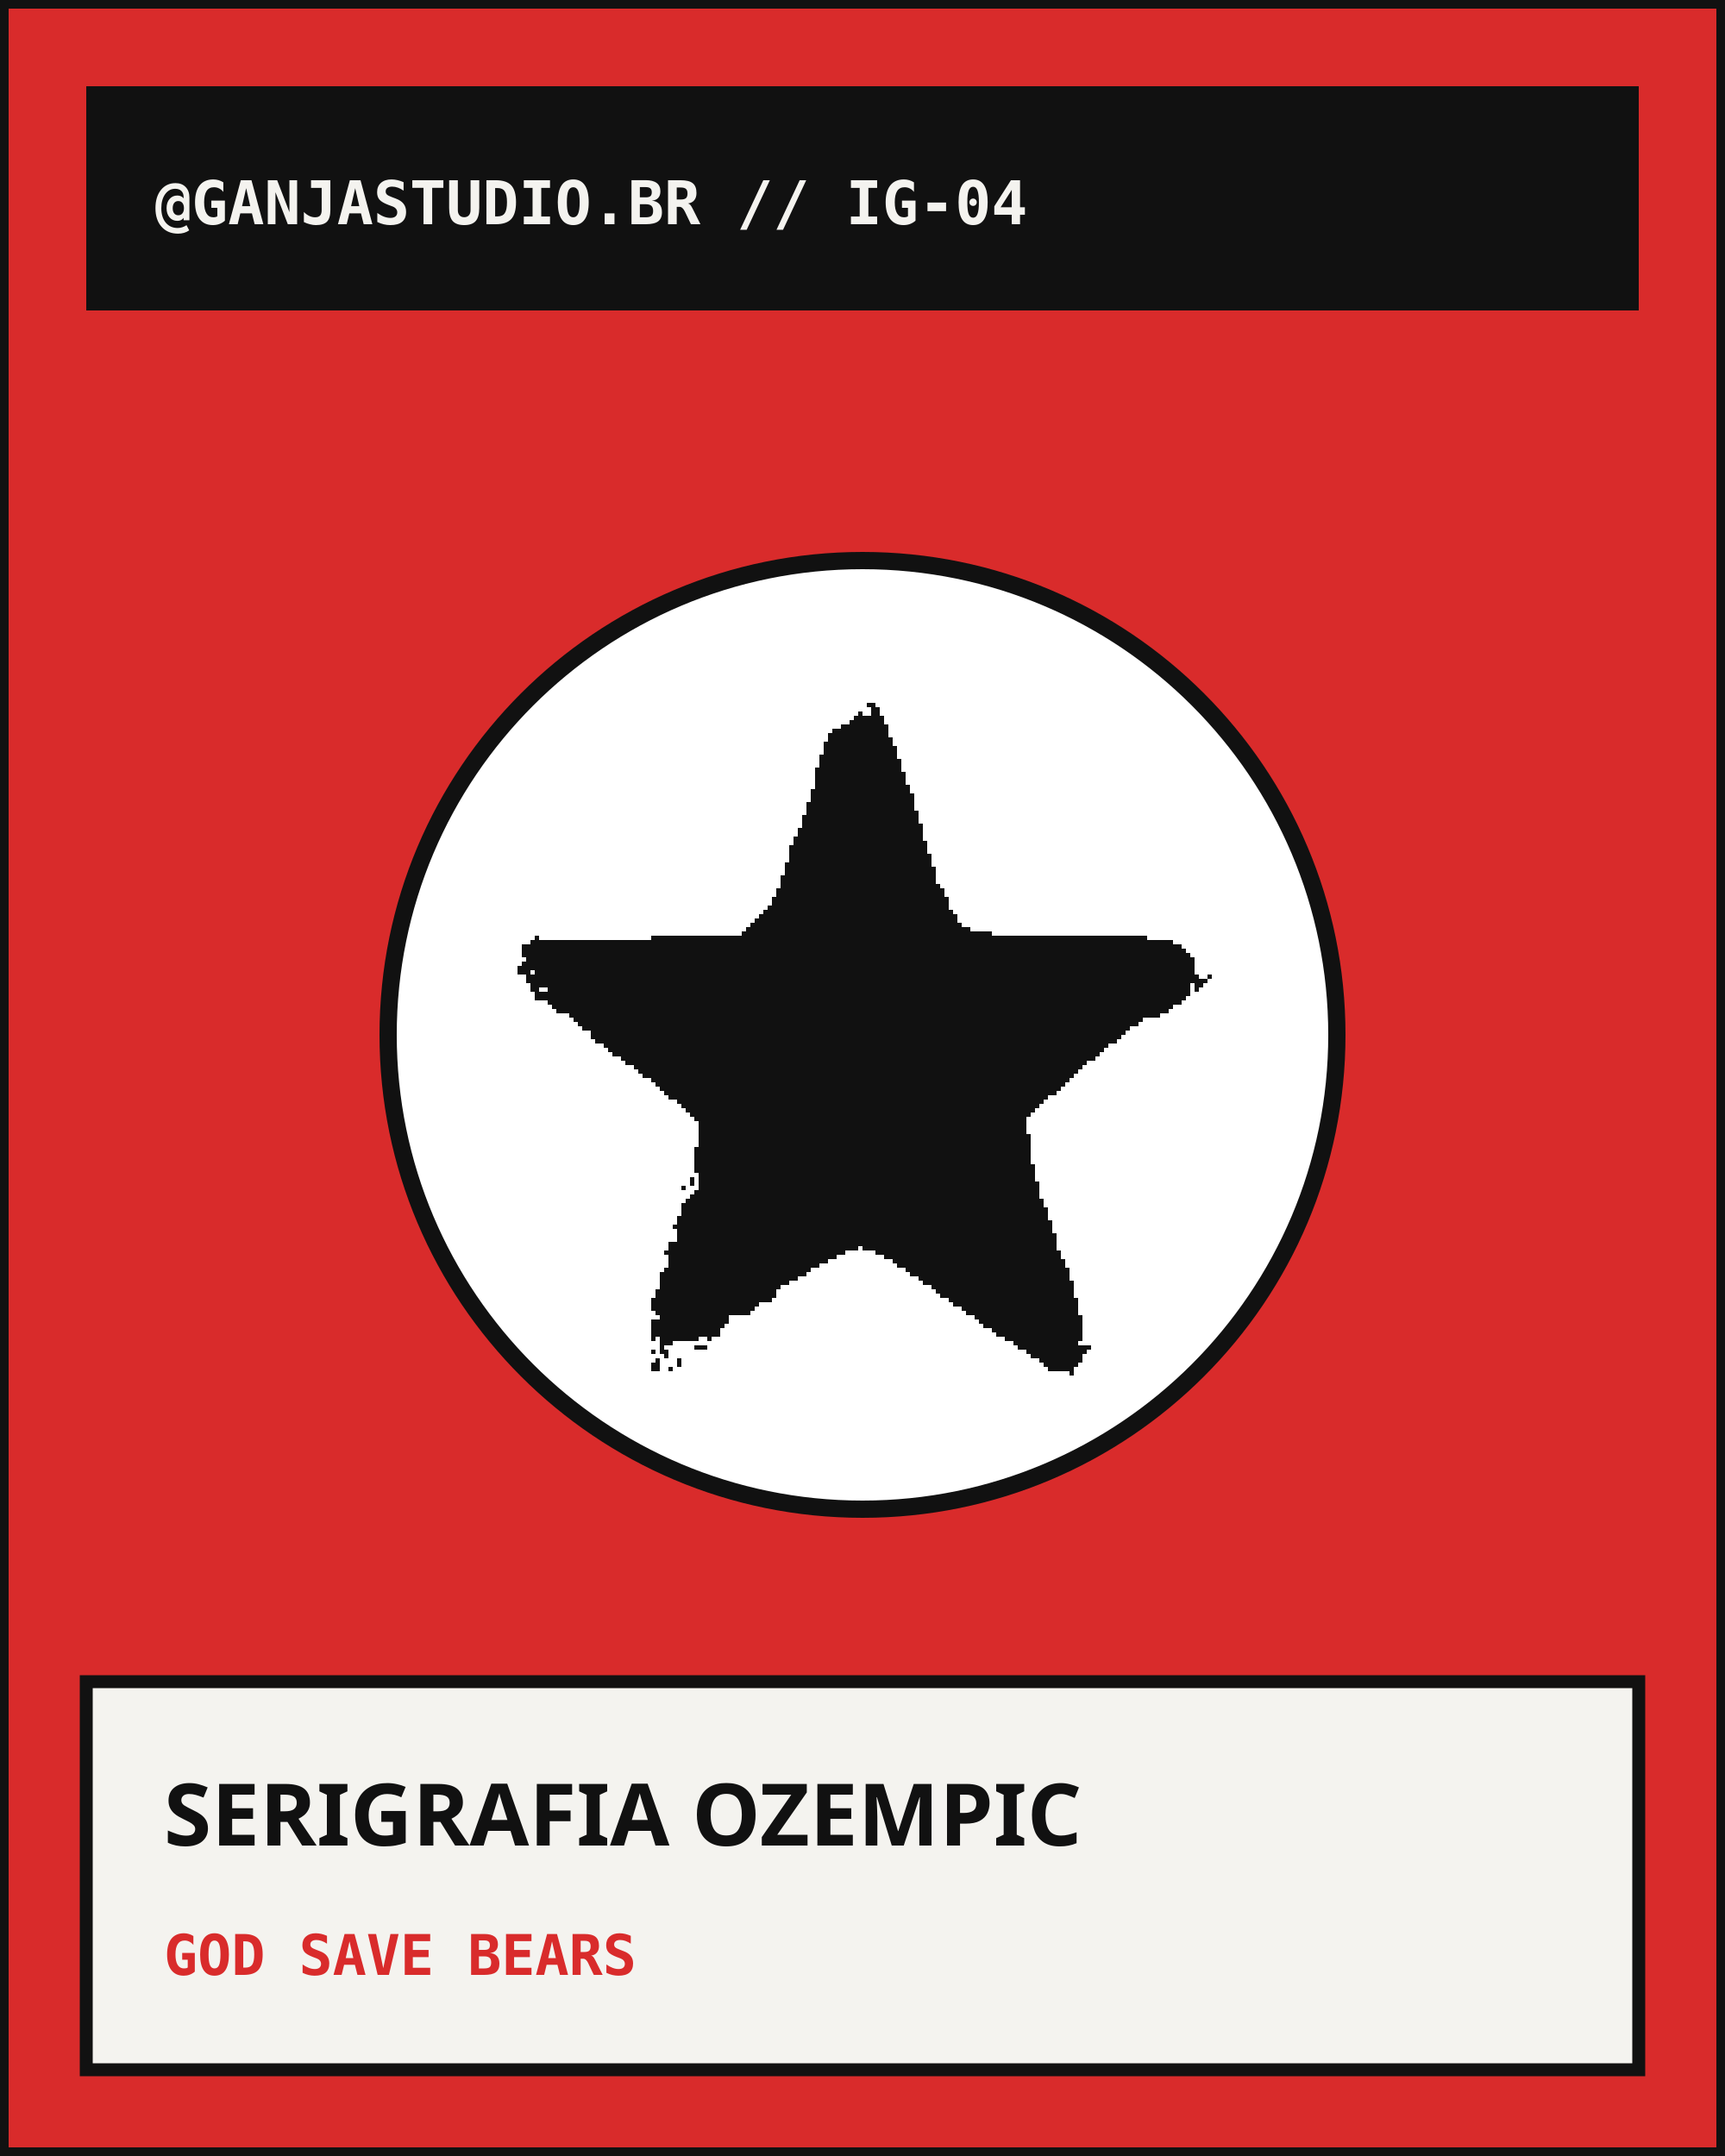
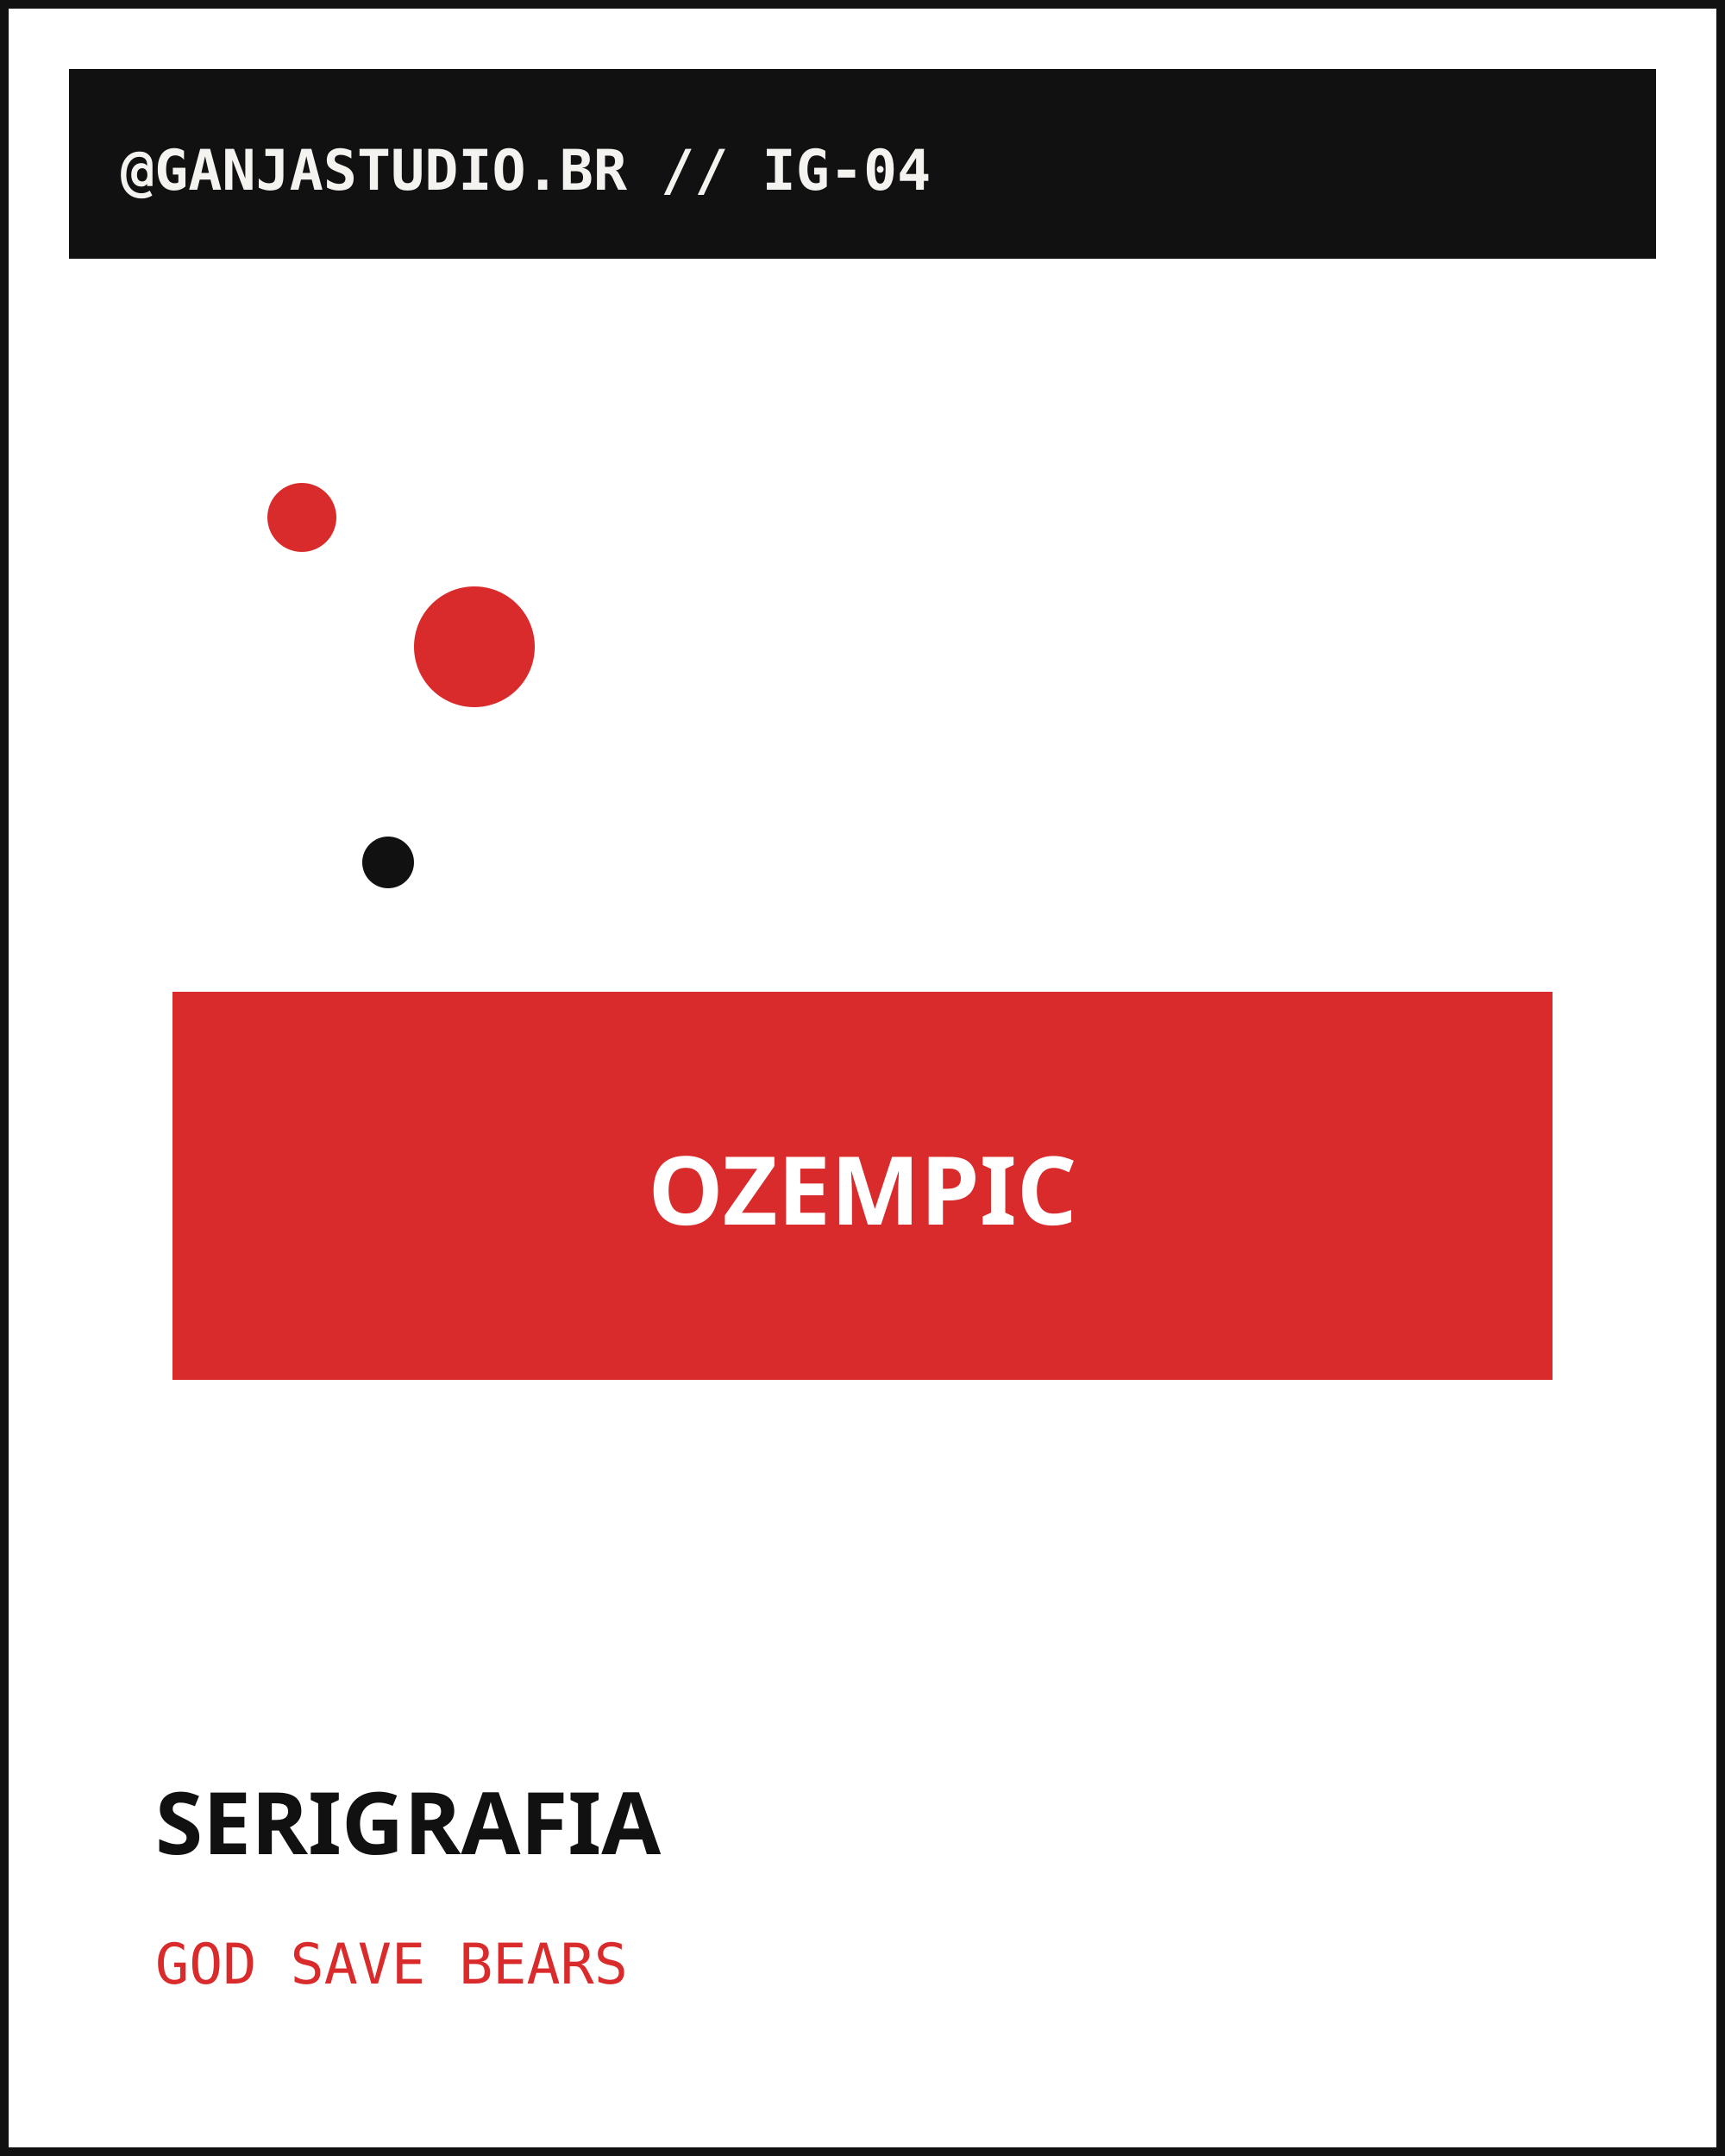
- <svg xmlns="http://www.w3.org/2000/svg" viewBox="0 0 400 500" aria-label="@ganjastudio.br - SERIGRAFIA OZEMPIC">
-   <rect width="400" height="500" fill="#D92B2B" stroke="#111111" stroke-width="4" />
-   <rect x="20" y="20" width="360" height="52" fill="#111111" />
-   <text x="36" y="52" font-family="Space Mono, monospace" font-weight="700" font-size="14" fill="#F4F3EF">@GANJASTUDIO.BR // IG-04</text>
-   <circle cx="200" cy="240" r="110" fill="#FFFFFF" stroke="#111111" stroke-width="4" />
-   <g transform="translate(118, 162) scale(1.0)" fill="#111111">
-     <svg viewBox="258 257 163 157" width="163" height="157">
-       <path d="M341,258L343,258L343,259L344,259L344,261L345,261L345,263L346,263L346,266L347,266L347,268L348,268L348,271L349,271L349,274L350,274L350,277L351,277L351,279L352,279L352,283L353,283L353,286L354,286L354,290L355,290L355,293L356,293L356,296L357,296L357,300L358,300L358,301L359,301L359,303L360,303L360,306L361,306L361,307L362,307L362,309L363,309L363,310L365,310L365,311L370,311L370,312L406,312L406,313L412,313L412,314L414,314L414,315L415,315L415,316L416,316L416,317L417,317L417,321L418,321L418,322L420,322L420,323L419,323L419,324L418,324L418,325L417,325L417,323L416,323L416,326L415,326L415,327L414,327L414,328L412,328L412,329L411,329L411,330L409,330L409,331L405,331L405,332L404,332L404,333L402,333L402,334L401,334L401,335L400,335L400,336L399,336L399,337L397,337L397,338L396,338L396,339L395,339L395,340L394,340L394,341L392,341L392,342L391,342L391,343L390,343L390,344L389,344L389,345L388,345L388,346L387,346L387,347L386,347L386,348L385,348L385,349L383,349L383,350L382,350L382,351L381,351L381,352L380,352L380,353L379,353L379,354L378,354L378,358L379,358L379,365L380,365L380,369L381,369L381,373L382,373L382,375L383,375L383,378L384,378L384,381L385,381L385,385L386,385L386,387L387,387L387,389L388,389L388,392L389,392L389,396L390,396L390,400L391,400L391,406L390,406L390,407L393,407L393,408L392,408L392,409L391,409L391,411L390,411L390,412L389,412L389,414L388,414L388,413L383,413L383,412L382,412L382,411L381,411L381,410L379,410L379,409L378,409L378,408L376,408L376,407L375,407L375,406L373,406L373,405L371,405L371,404L370,404L370,403L368,403L368,402L367,402L367,401L366,401L366,400L364,400L364,399L363,399L363,398L361,398L361,397L360,397L360,396L358,396L358,395L357,395L357,394L356,394L356,393L354,393L354,392L353,392L353,391L351,391L351,390L350,390L350,389L348,389L348,388L347,388L347,387L345,387L345,386L343,386L343,385L340,385L340,384L339,384L339,385L336,385L336,386L334,386L334,387L332,387L332,388L330,388L330,389L328,389L328,390L327,390L327,391L325,391L325,392L323,392L323,393L321,393L321,394L320,394L320,396L319,396L319,397L316,397L316,398L315,398L315,399L314,399L314,400L309,400L309,402L308,402L308,403L307,403L307,405L305,405L305,406L304,406L304,405L302,405L302,406L296,406L296,407L294,407L294,408L295,408L295,410L294,410L294,409L293,409L293,405L292,405L292,406L291,406L291,401L293,401L293,400L292,400L292,399L291,399L291,396L292,396L292,394L293,394L293,390L294,390L294,389L295,389L295,386L294,386L294,385L295,385L295,383L297,383L297,380L296,380L296,379L297,379L297,377L298,377L298,374L299,374L299,373L300,373L300,372L301,372L301,371L302,371L302,367L301,367L301,361L302,361L302,355L301,355L301,354L300,354L300,353L299,353L299,352L298,352L298,351L297,351L297,350L295,350L295,349L294,349L294,348L293,348L293,347L292,347L292,346L291,346L291,345L289,345L289,344L288,344L288,343L287,343L287,342L285,342L285,341L284,341L284,340L282,340L282,339L281,339L281,338L280,338L280,337L278,337L278,336L277,336L277,334L275,334L275,333L274,333L274,332L273,332L273,331L272,331L272,330L269,330L269,329L268,329L268,328L267,328L267,327L264,327L264,325L263,325L263,323L262,323L262,321L260,321L260,319L261,319L261,318L262,318L262,317L261,317L261,314L263,314L263,313L264,313L264,312L265,312L265,313L291,313L291,312L312,312L312,311L313,311L313,310L314,310L314,309L315,309L315,308L316,308L316,307L317,307L317,306L318,306L318,305L319,305L319,303L320,303L320,301L321,301L321,298L322,298L322,295L323,295L323,291L324,291L324,289L325,289L325,287L326,287L326,284L327,284L327,281L328,281L328,278L329,278L329,273L330,273L330,270L331,270L331,267L332,267L332,265L333,265L333,264L335,264L335,263L337,263L337,262L338,262L338,261L339,261L339,260L340,260L340,261L342,261L342,259L341,259Z M264,320L263,320L263,321L264,321Z M420,321L421,321L421,322L420,322Z M266,324L265,324L265,325L267,325L267,324Z M300,368L301,368L301,370L300,370L300,369Z M298,370L299,370L299,371L298,371Z M301,407L304,407L304,408L301,408Z M291,408L292,408L292,409L291,409Z M292,410L293,410L293,413L291,413L291,411L292,411Z M297,410L298,410L298,412L297,412L297,411Z M295,412L296,412L296,413L295,413Z" />
-     </svg>
-   </g>
-   <rect x="20" y="390" width="360" height="90" fill="#F4F3EF" stroke="#111111" stroke-width="3" />
-   <text x="38" y="428" font-family="Syne, sans-serif" font-weight="800" font-size="20" fill="#111111">SERIGRAFIA OZEMPIC</text>
-   <text x="38" y="458" font-family="Space Mono, monospace" font-weight="700" font-size="13" fill="#D92B2B">GOD SAVE BEARS</text>
+ <svg xmlns="http://www.w3.org/2000/svg" viewBox="0 0 400 500" aria-label="@ganjastudio.br ig-04">
+   <rect width="400" height="500" fill="#FFFFFF" stroke="#111111" stroke-width="4" />
+   <circle cx="70" cy="120" r="8" fill="#D92B2B" />
+   <circle cx="110" cy="150" r="14" fill="#D92B2B" />
+   <circle cx="90" cy="200" r="6" fill="#111111" />
+   <rect x="40" y="230" width="320" height="90" fill="#D92B2B" />
+   <text x="200" y="284" text-anchor="middle" font-family="Syne, sans-serif" font-size="22" font-weight="800" fill="#FFFFFF">OZEMPIC</text>
+   <text x="36" y="430" font-family="Syne, sans-serif" font-size="20" font-weight="800" fill="#111111">SERIGRAFIA</text>
+   <text x="36" y="460" font-family="Space Mono, monospace" font-size="13" fill="#D92B2B">GOD SAVE BEARS</text>
+   <rect x="16" y="16" width="368" height="44" fill="#111111" />
+   <text x="28" y="44" font-family="Space Mono, monospace" font-size="13" font-weight="700" fill="#F4F3EF">@GANJASTUDIO.BR // IG-04</text>
</svg>
